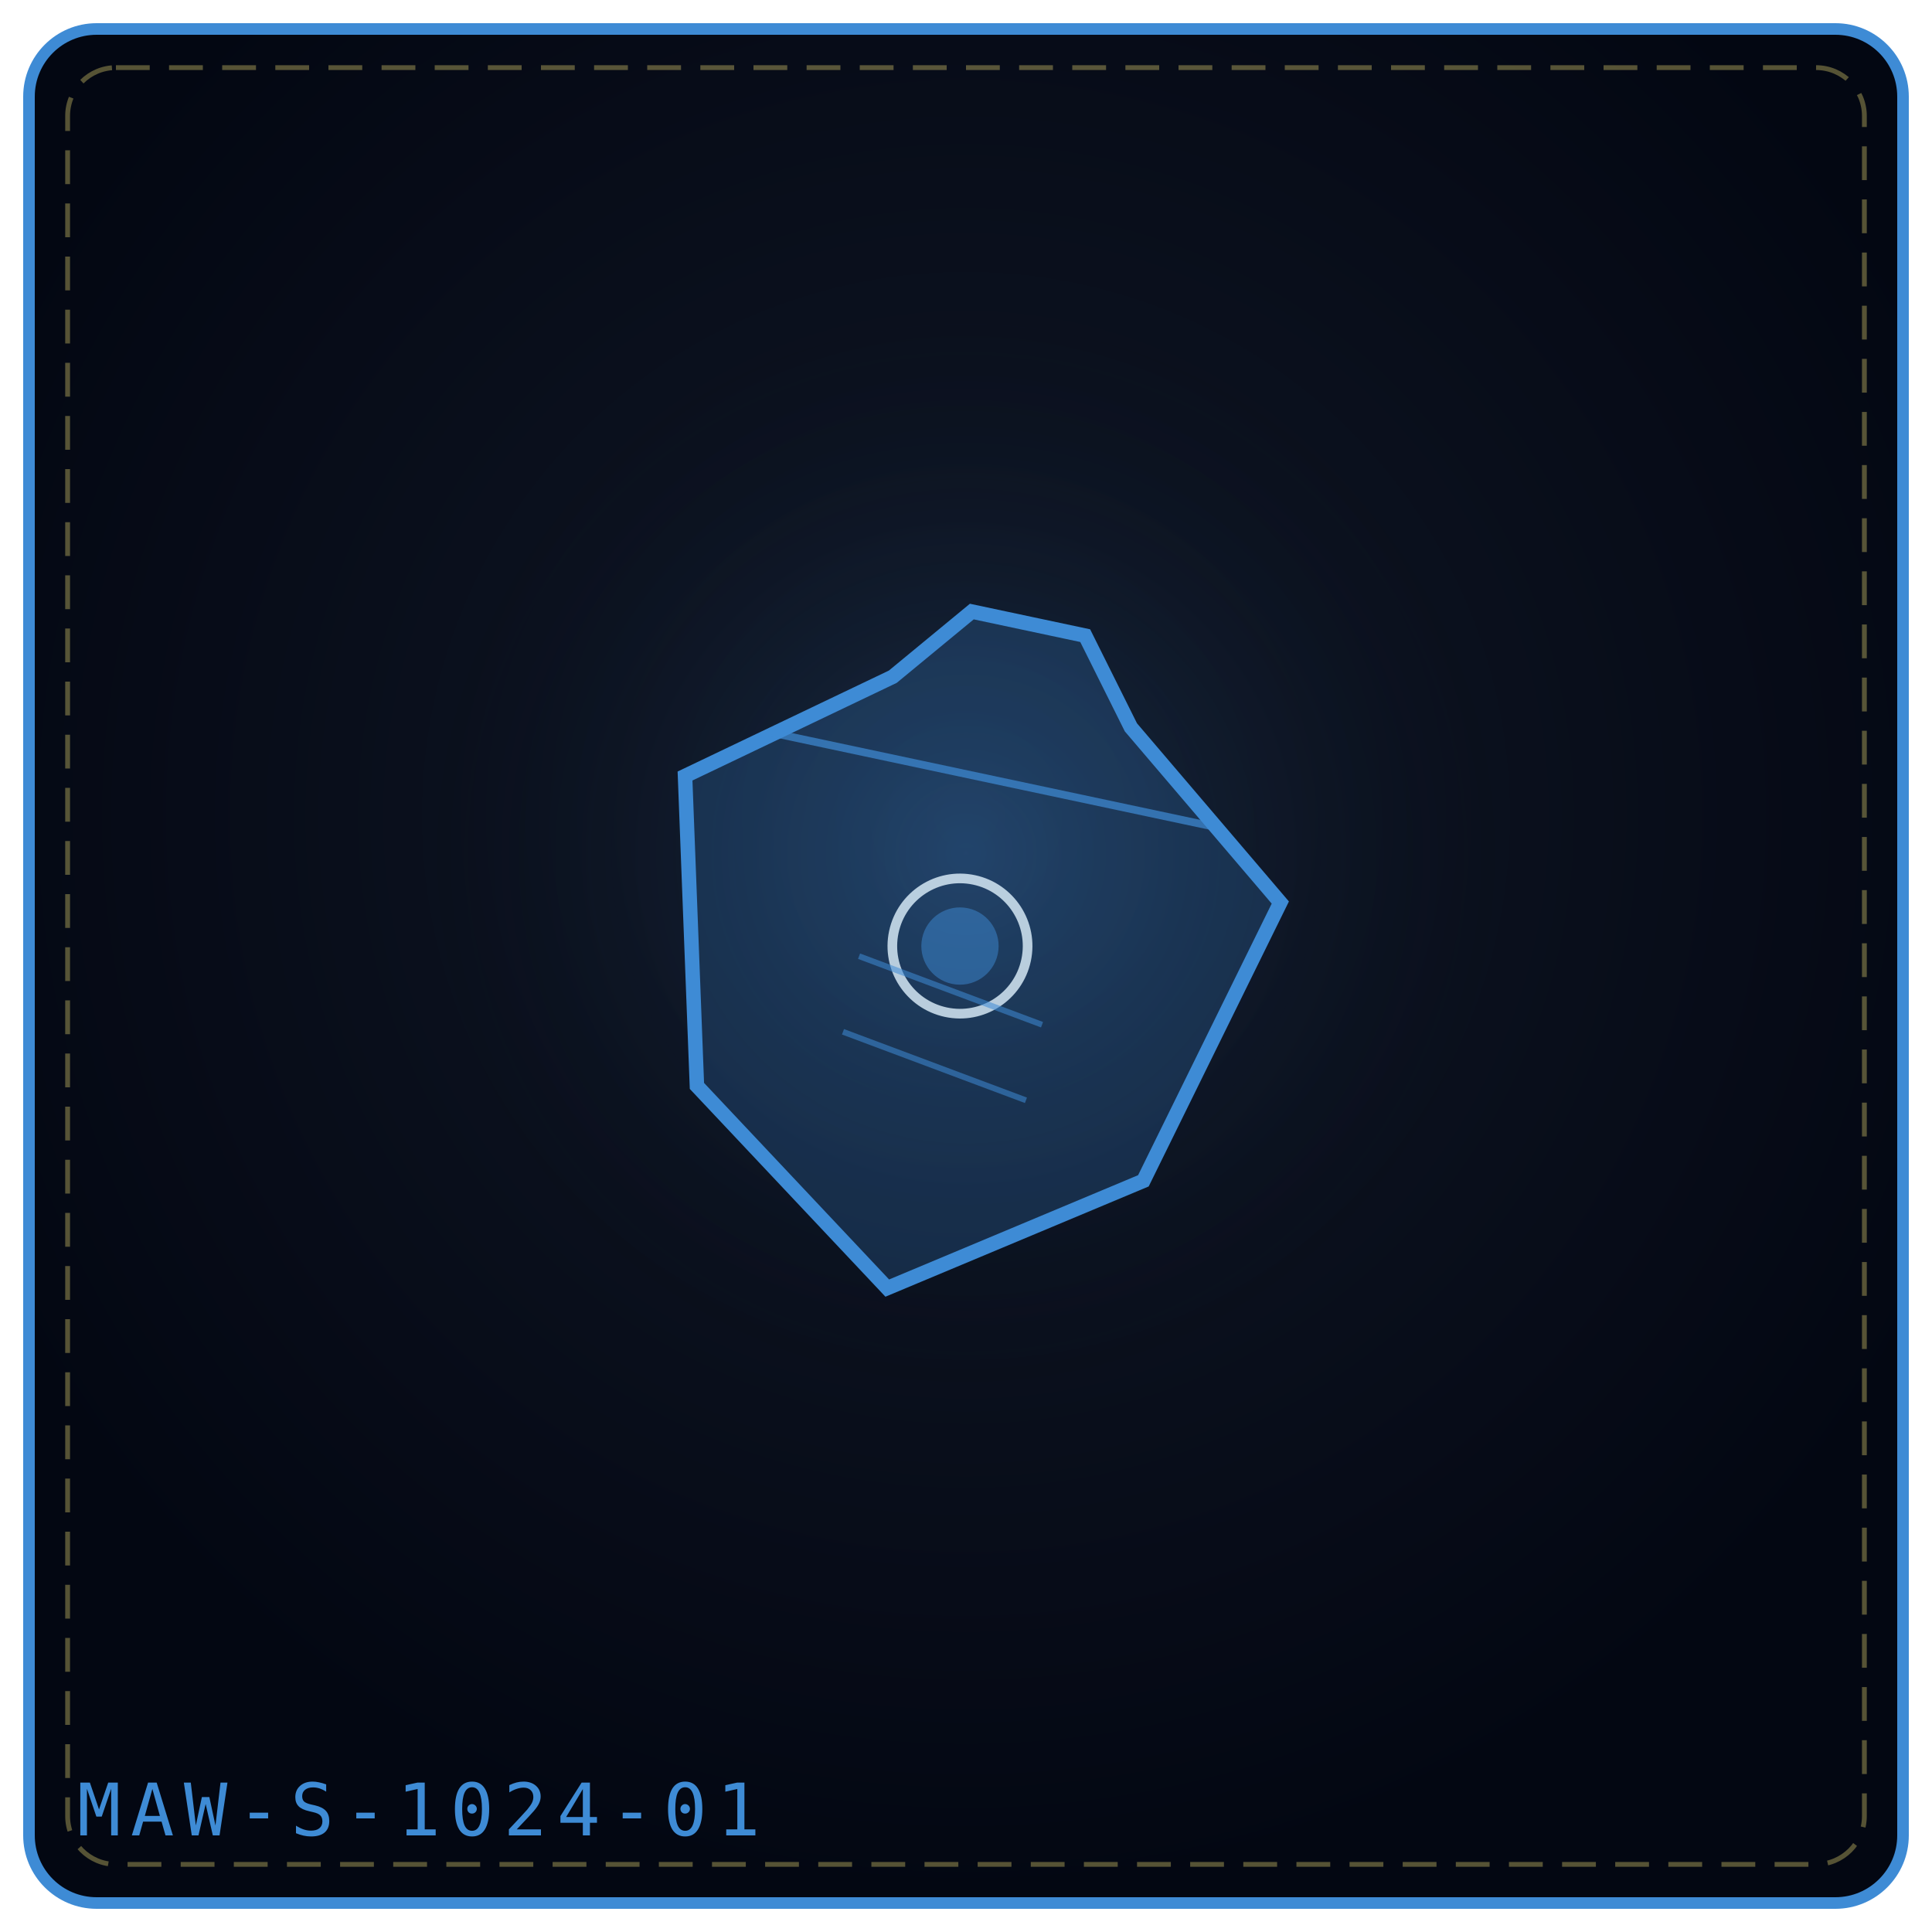
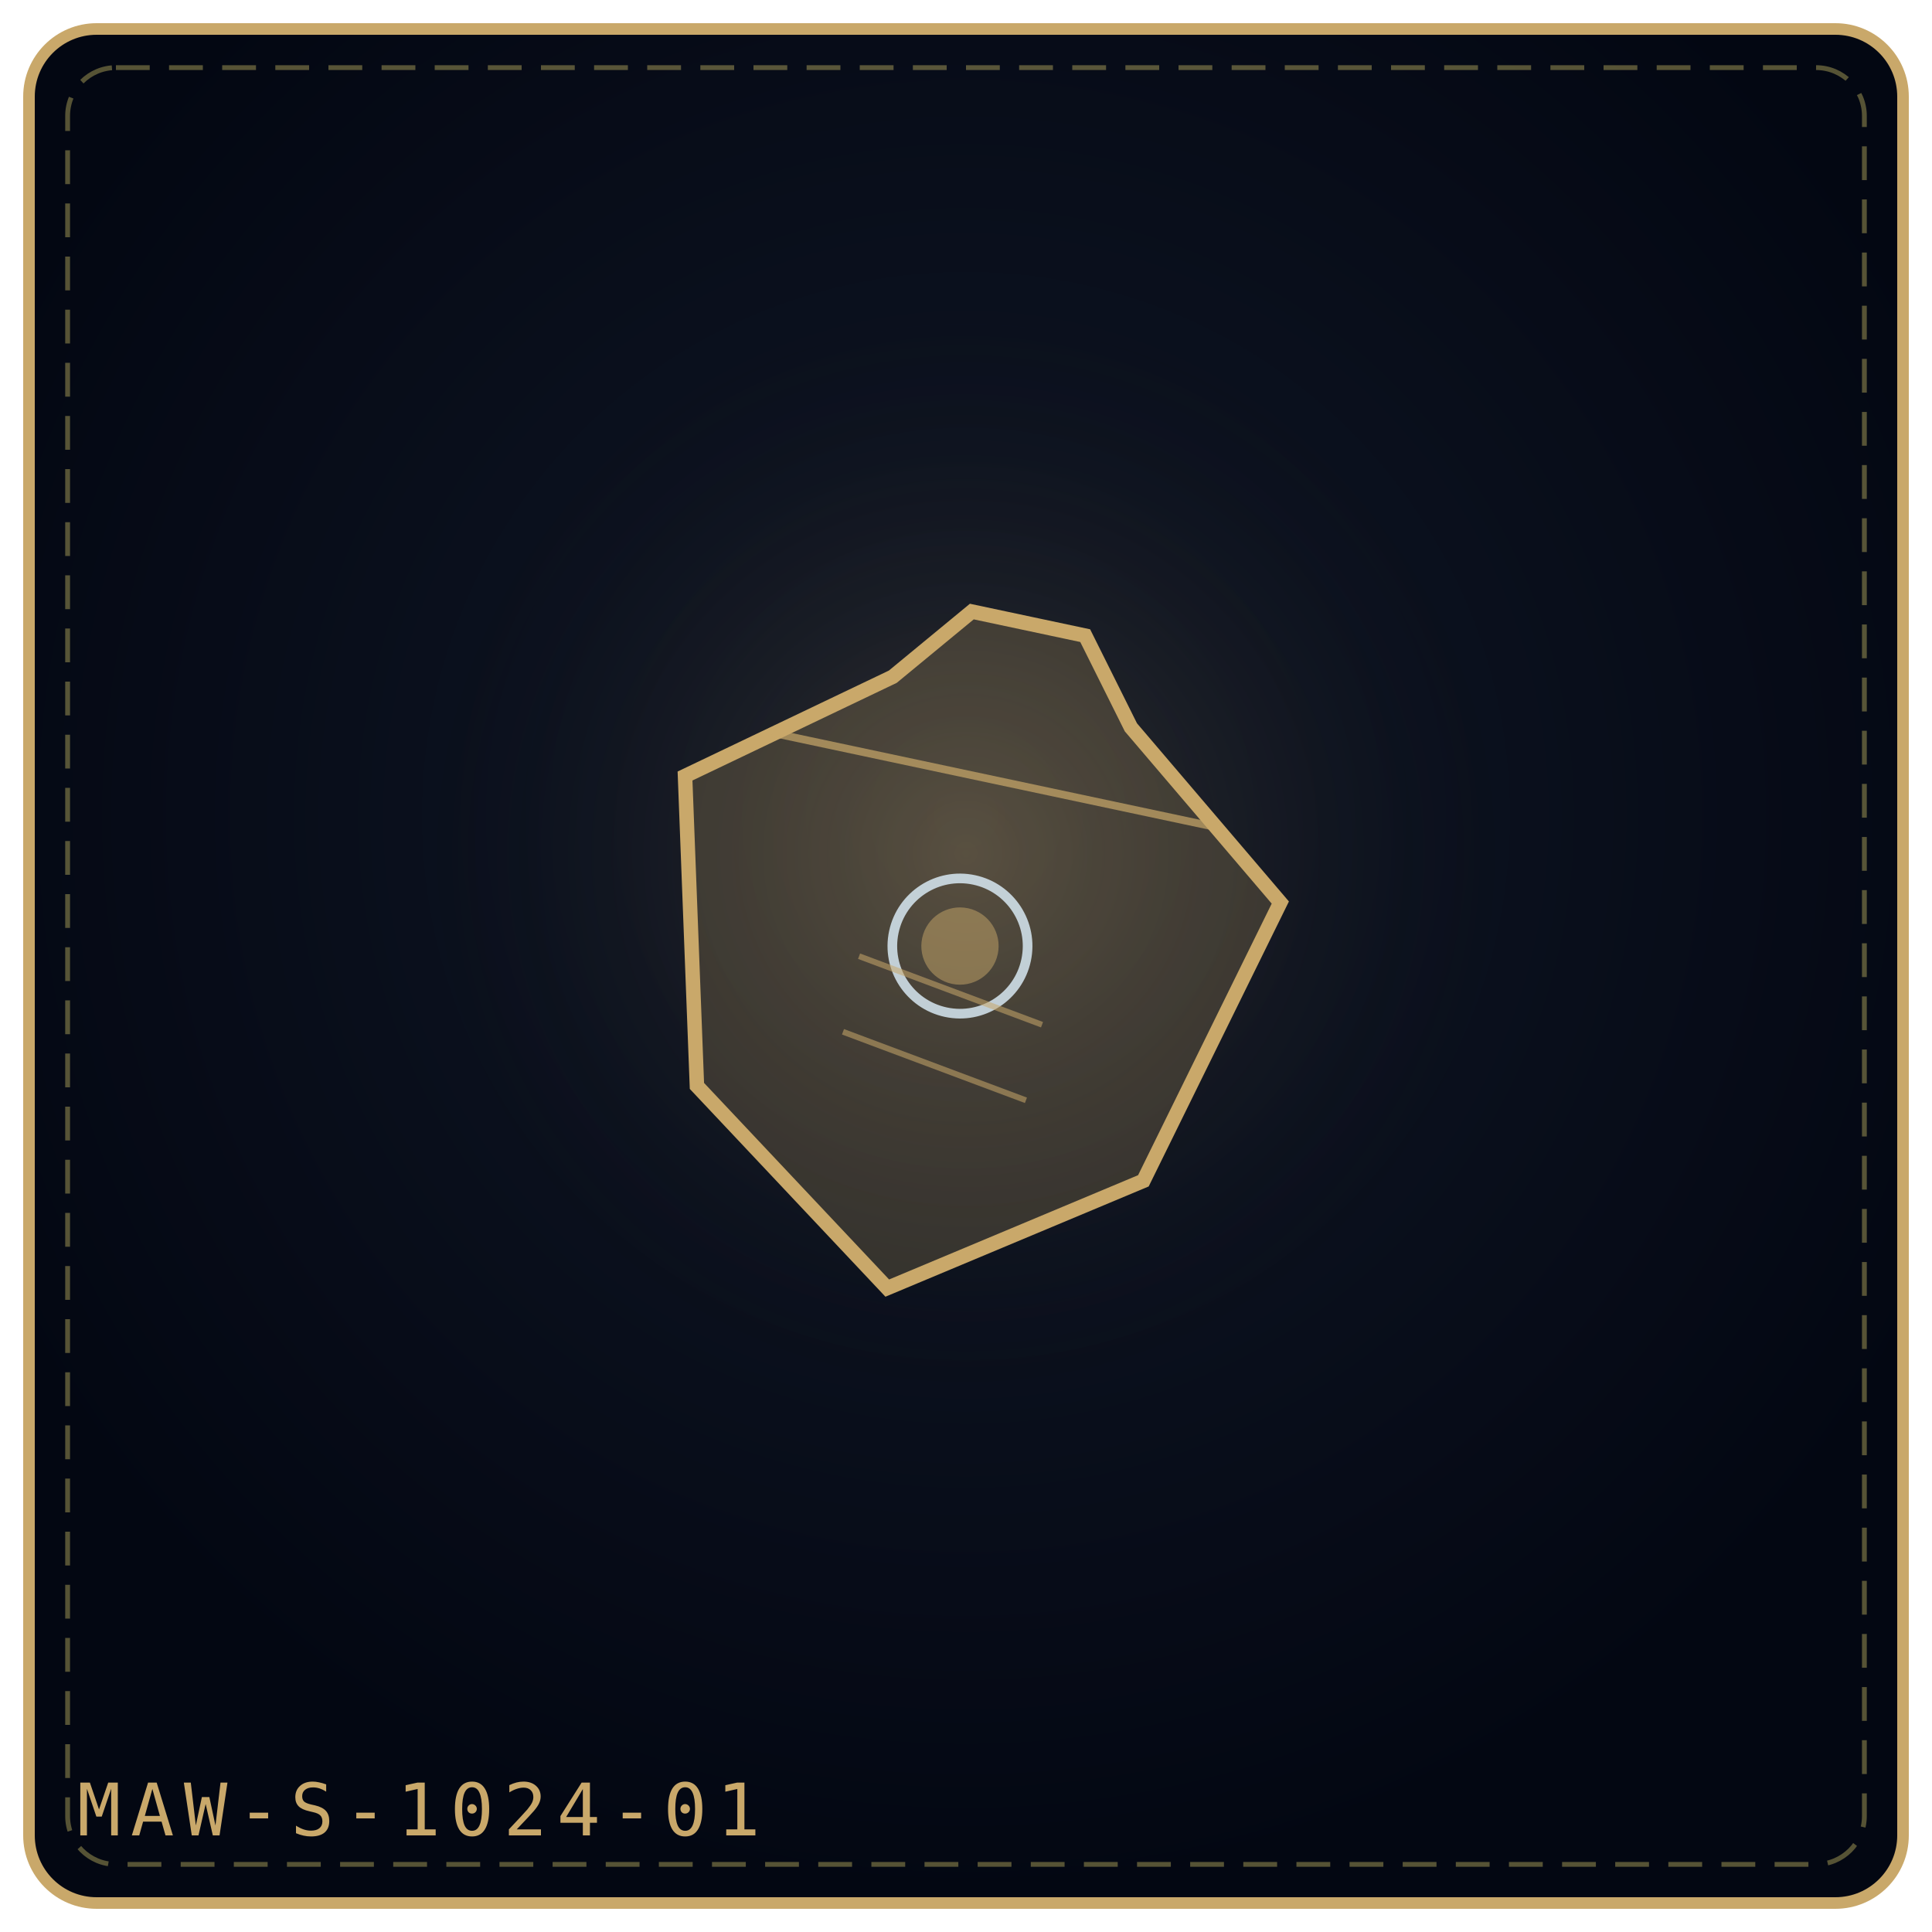
<svg xmlns="http://www.w3.org/2000/svg" viewBox="0 0 400 400" width="100%" height="100%" role="img" aria-label="THE DEBT MANTLE">
  <defs>
    <radialGradient id="bgdd4e31" cx="50%" cy="42%" r="58%">
      <stop offset="0%" stop-color="#111827" />
      <stop offset="100%" stop-color="#030712" />
    </radialGradient>
    <radialGradient id="gldd4e31" cx="50%" cy="46%" r="42%">
-       <stop offset="0%" stop-color="#3e8bd5" stop-opacity=".22" />
+       <stop offset="0%" stop-color="#c9a86a" stop-opacity=".22" />
      <stop offset="100%" stop-color="#000" stop-opacity="0" />
    </radialGradient>
  </defs>
-   <rect x="6" y="6" width="388" height="388" rx="14" fill="url(#bgdd4e31)" stroke="#3e8bd5" stroke-width="2.4" />
+   <rect x="6" y="6" width="388" height="388" rx="14" fill="url(#bgdd4e31)" stroke="#c9a86a" stroke-width="2.4" />
  <rect x="14" y="14" width="372" height="372" rx="10" fill="none" stroke="#f1df76" stroke-width="1" stroke-dasharray="7 4" opacity=".35" />
  <circle cx="200" cy="188" r="143" fill="url(#gldd4e31)" />
  <g transform="rotate(12 200.0 190.0)">
-     <path d="M137.0 173.4 L174.8 144.35 L188.0 127.75 L212.0 127.75 L225.2 144.35 L263.0 173.4 L247.25 235.65 L200.0 268.4 L152.75 235.65 Z" fill="#3e8bd5" fill-opacity=".22" stroke="#3e8bd5" stroke-width="3" />
-     <path d="M152.8 160.9 L247.2 160.9" fill="none" stroke="#3e8bd5" stroke-width="1.6" opacity=".7" />
+     <path d="M137.0 173.4 L174.8 144.35 L188.0 127.75 L212.0 127.75 L225.2 144.35 L263.0 173.4 L247.25 235.65 L200.0 268.4 L152.75 235.65 Z" fill="#c9a86a" fill-opacity=".22" stroke="#c9a86a" stroke-width="3" />
+     <path d="M152.8 160.9 L247.2 160.9" fill="none" stroke="#c9a86a" stroke-width="1.6" opacity=".7" />
    <circle cx="200.0" cy="196.0" r="14" fill="none" stroke="#e0f2fe" stroke-width="2" opacity=".8" />
-     <circle cx="200.0" cy="196.0" r="8" fill="#3e8bd5" fill-opacity=".5" />
-     <path d="M180.0 202.4 L220.0 208.4" fill="none" stroke="#3e8bd5" stroke-width="1.2" opacity=".55" />
-     <path d="M180.0 218.4 L220.0 224.4" fill="none" stroke="#3e8bd5" stroke-width="1.2" opacity=".55" />
+     <circle cx="200.0" cy="196.0" r="8" fill="#c9a86a" fill-opacity=".5" />
+     <path d="M180.0 202.4 L220.0 208.4" fill="none" stroke="#c9a86a" stroke-width="1.2" opacity=".55" />
+     <path d="M180.0 218.4 L220.0 224.4" fill="none" stroke="#c9a86a" stroke-width="1.2" opacity=".55" />
  </g>
-   <text x="16" y="380" font-family="monospace" font-size="15" letter-spacing="2" fill="#3e8bd5">MAW-S-1024-01</text>
+   <text x="16" y="380" font-family="monospace" font-size="15" letter-spacing="2" fill="#c9a86a">MAW-S-1024-01</text>
</svg>
